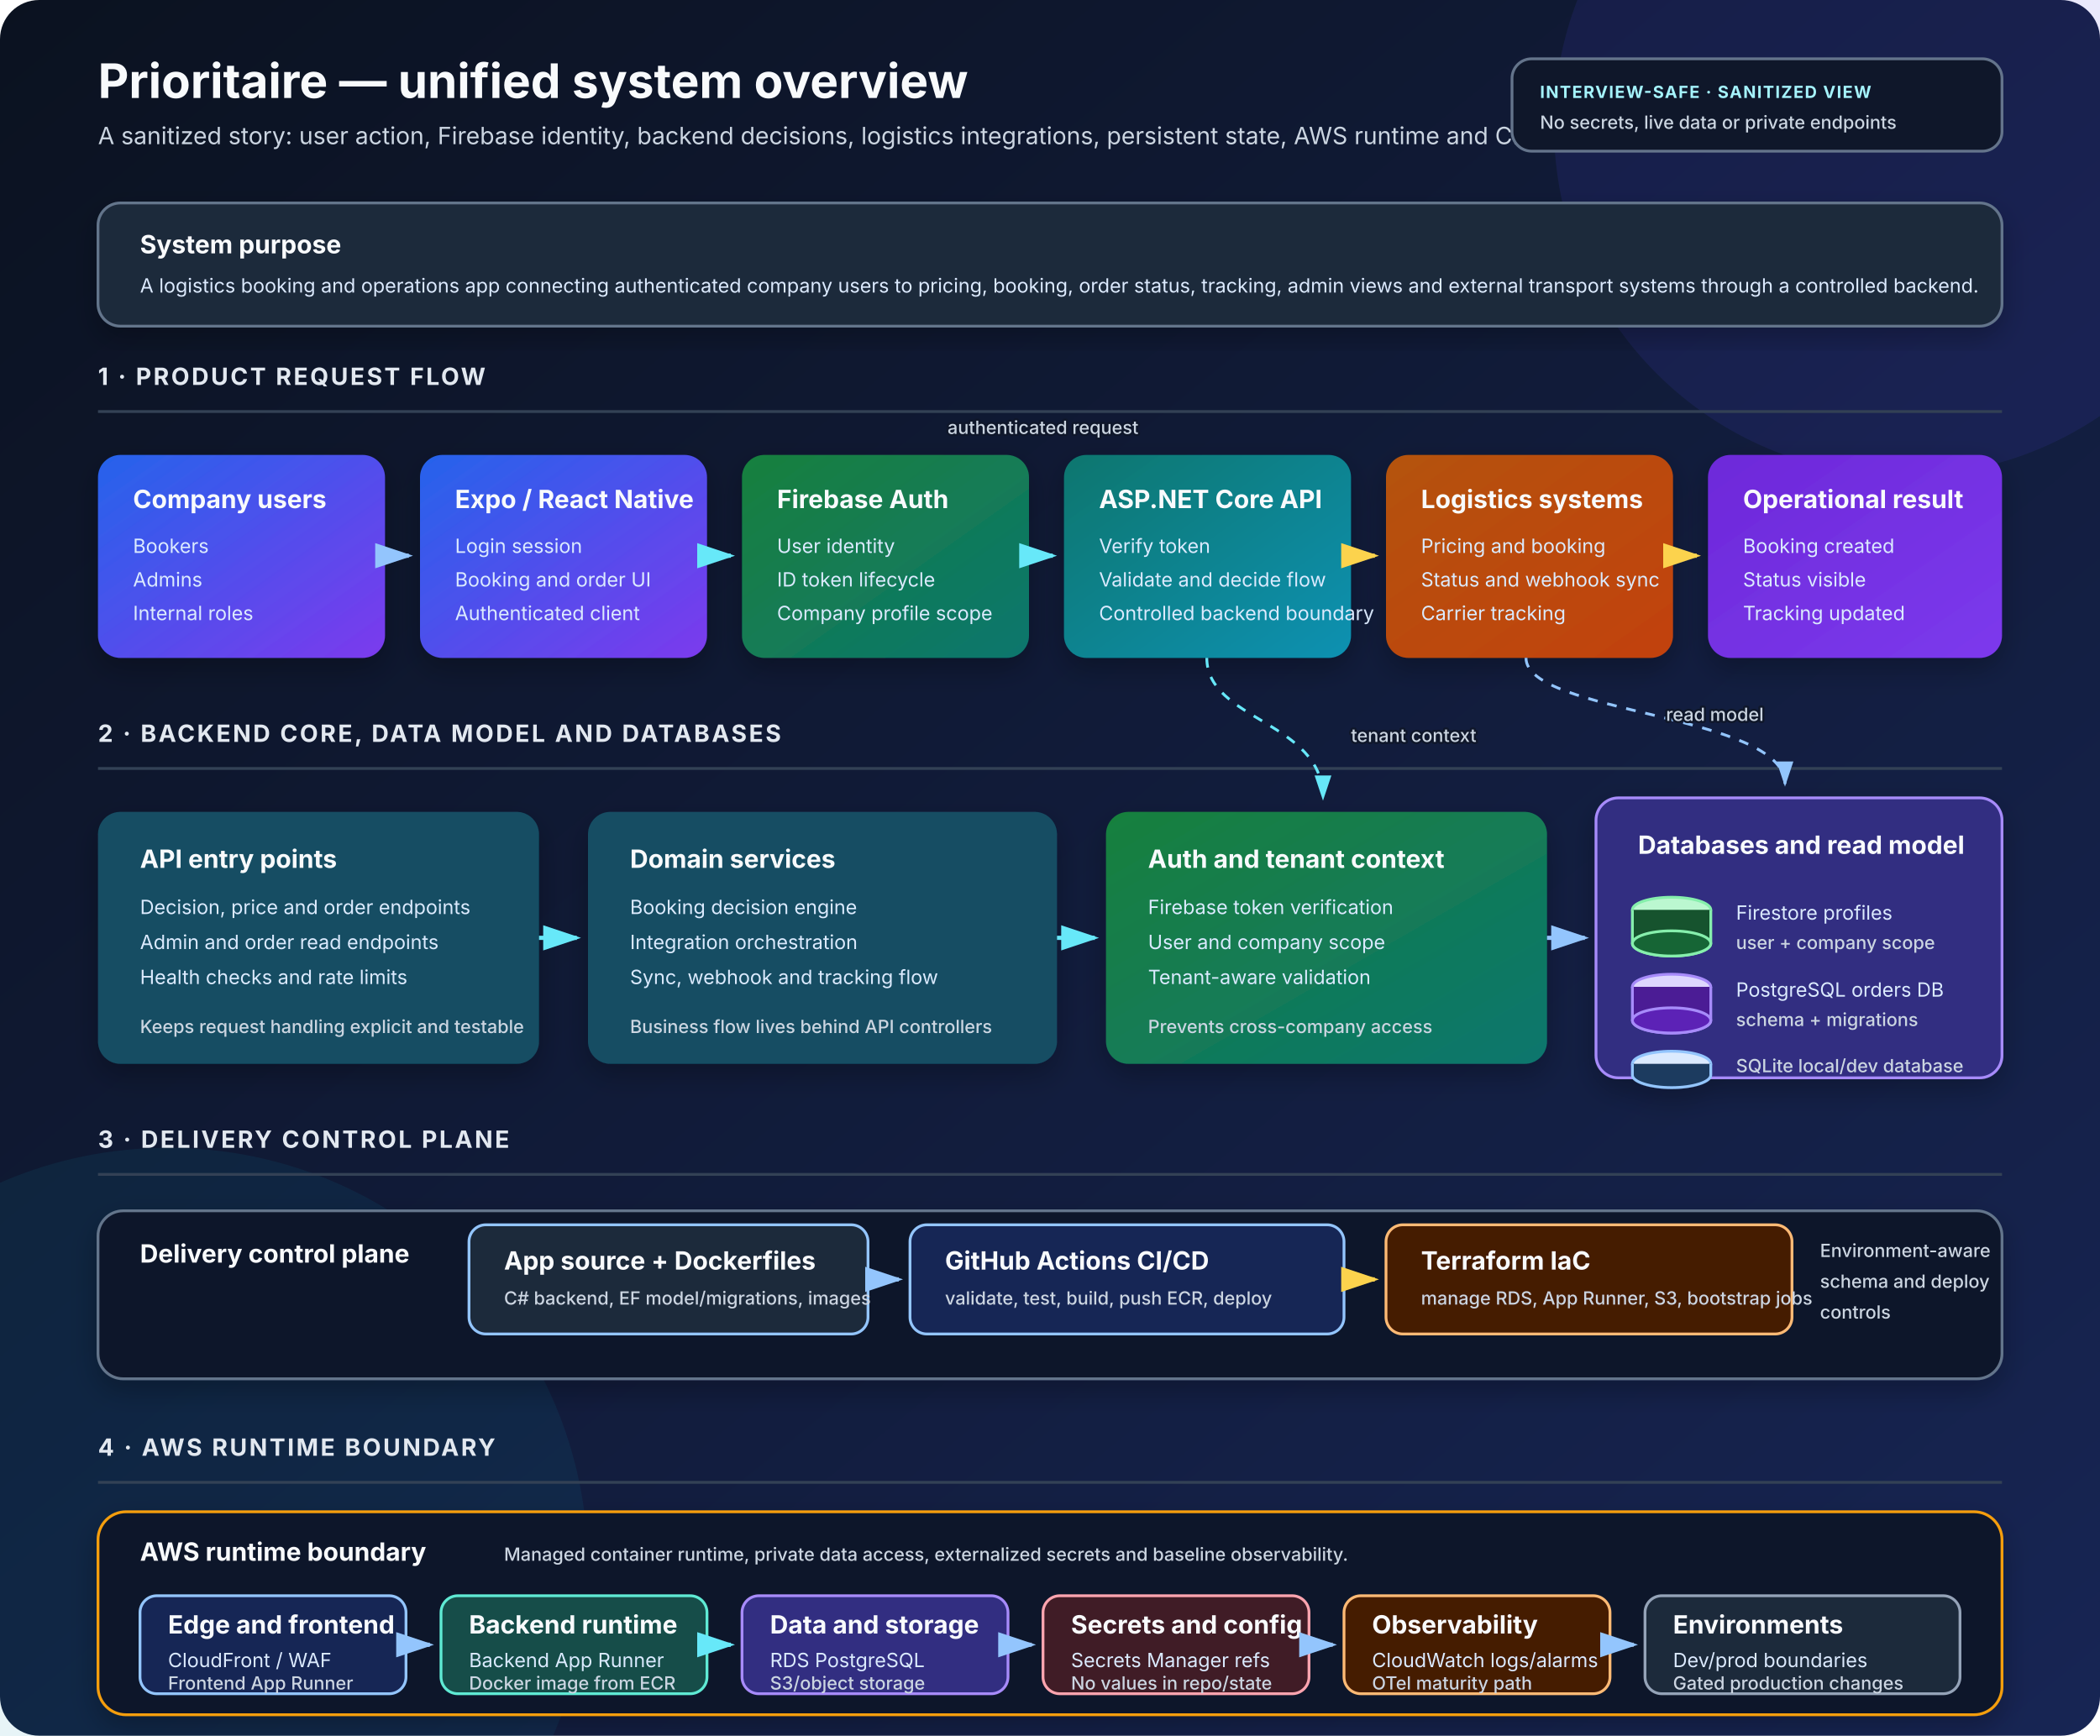
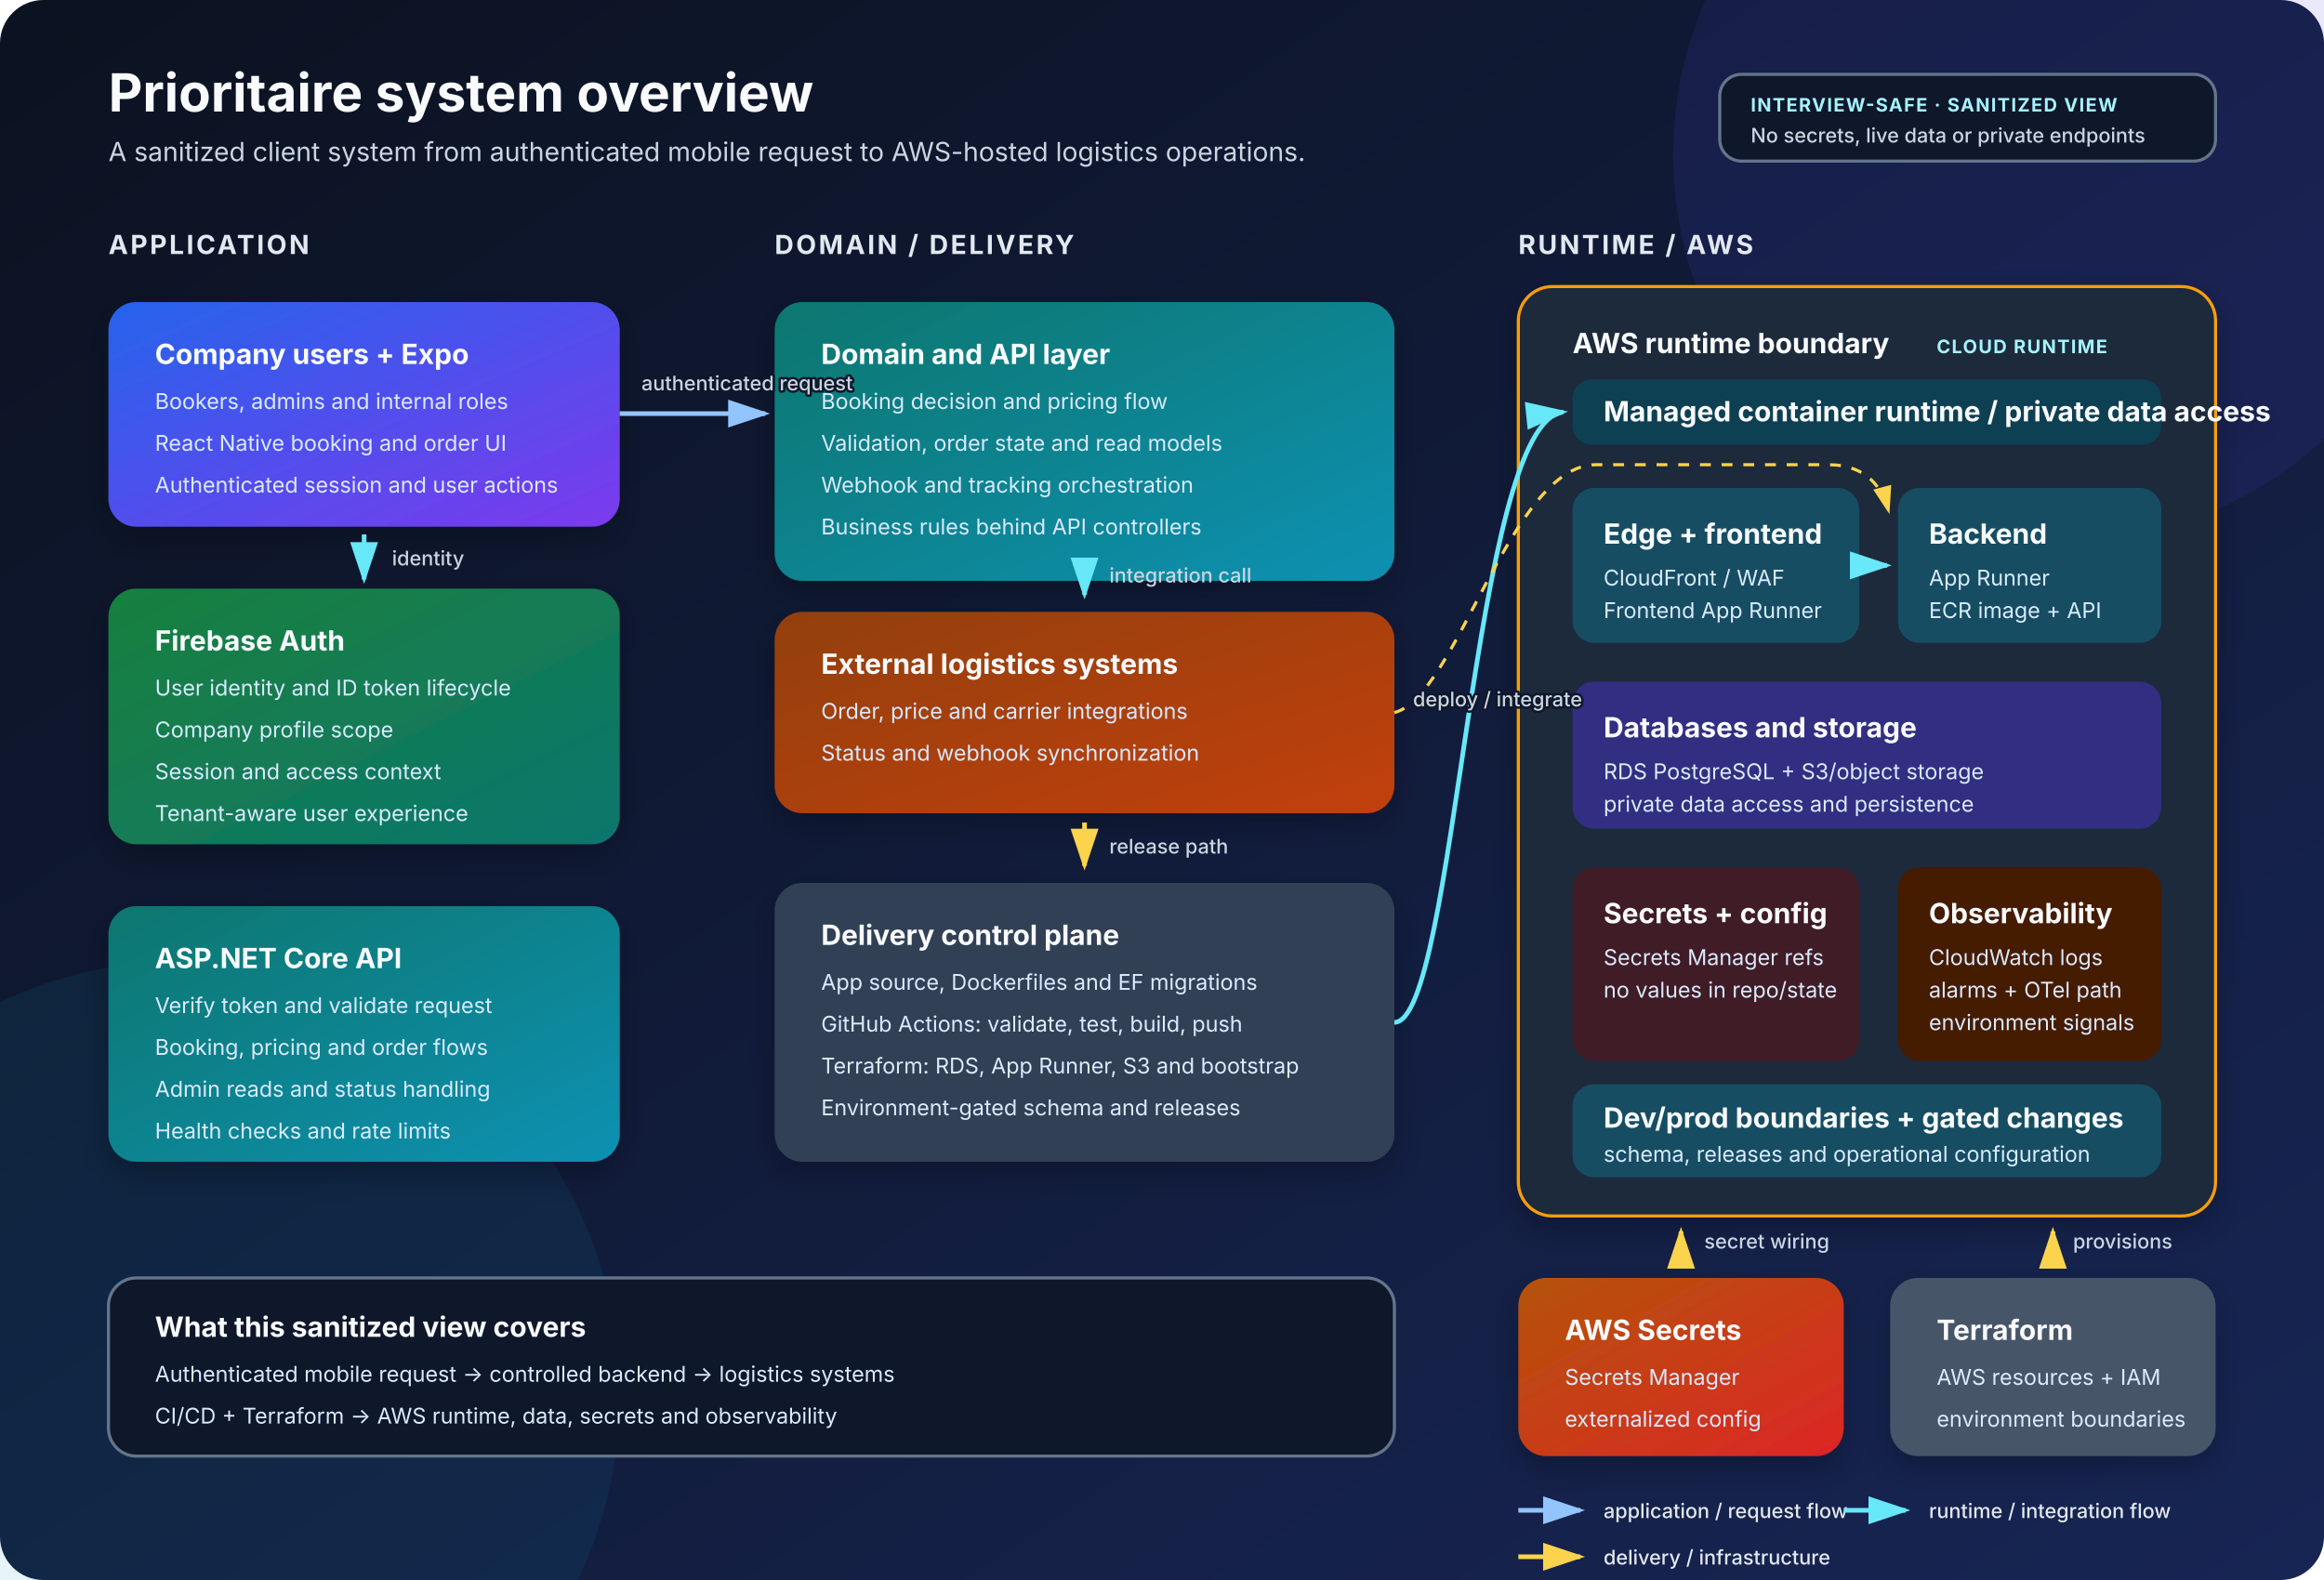
- <svg xmlns="http://www.w3.org/2000/svg" width="1500" height="1240" viewBox="0 0 1500 1240" role="img" aria-labelledby="title desc">
+ <svg xmlns="http://www.w3.org/2000/svg" width="1500" height="1020" viewBox="0 0 1500 1020" role="img" aria-labelledby="title desc">
  <defs>
    <linearGradient id="bg" x1="0" y1="0" x2="1" y2="1">
      <stop offset="0" stop-color="#0b1220" />
      <stop offset="1" stop-color="#172554" />
    </linearGradient>
    <linearGradient id="app" x1="0" y1="0" x2="1" y2="1">
      <stop offset="0" stop-color="#2563eb" />
      <stop offset="1" stop-color="#7c3aed" />
    </linearGradient>
    <linearGradient id="identity" x1="0" y1="0" x2="1" y2="1">
      <stop offset="0" stop-color="#15803d" />
      <stop offset="1" stop-color="#0f766e" />
    </linearGradient>
    <linearGradient id="platform" x1="0" y1="0" x2="1" y2="1">
      <stop offset="0" stop-color="#0f766e" />
      <stop offset="1" stop-color="#0891b2" />
    </linearGradient>
    <linearGradient id="integration" x1="0" y1="0" x2="1" y2="1">
-       <stop offset="0" stop-color="#b45309" />
+       <stop offset="0" stop-color="#92400e" />
      <stop offset="1" stop-color="#c2410c" />
    </linearGradient>
-     <linearGradient id="result" x1="0" y1="0" x2="1" y2="1">
-       <stop offset="0" stop-color="#6d28d9" />
-       <stop offset="1" stop-color="#7c3aed" />
+     <linearGradient id="security" x1="0" y1="0" x2="1" y2="1">
+       <stop offset="0" stop-color="#b45309" />
+       <stop offset="1" stop-color="#dc2626" />
    </linearGradient>
    <filter id="shadow" x="-20%" y="-20%" width="140%" height="140%">
      <feDropShadow dx="0" dy="8" stdDeviation="10" flood-color="#000" flood-opacity=".25" />
    </filter>
    <marker id="arrow-blue" markerWidth="10" markerHeight="10" refX="8" refY="3" orient="auto">
      <path d="M0,0 L0,6 L9,3 z" fill="#93c5fd" />
    </marker>
    <marker id="arrow-teal" markerWidth="10" markerHeight="10" refX="8" refY="3" orient="auto">
      <path d="M0,0 L0,6 L9,3 z" fill="#67e8f9" />
    </marker>
    <marker id="arrow-amber" markerWidth="10" markerHeight="10" refX="8" refY="3" orient="auto">
      <path d="M0,0 L0,6 L9,3 z" fill="#fcd34d" />
    </marker>
    <style>
      .title { font: 700 34px Inter, ui-sans-serif, system-ui, sans-serif; fill: #f8fafc; }
      .subtitle { font: 400 17px Inter, ui-sans-serif, system-ui, sans-serif; fill: #cbd5e1; }
      .section { font: 700 17px Inter, ui-sans-serif, system-ui, sans-serif; fill: #e2e8f0; letter-spacing: 1.5px; }
      .box-title { font: 700 18px Inter, ui-sans-serif, system-ui, sans-serif; fill: #f8fafc; }
      .box-text { font: 400 14px Inter, ui-sans-serif, system-ui, sans-serif; fill: #dbeafe; }
      .small { font: 500 13px Inter, ui-sans-serif, system-ui, sans-serif; fill: #cbd5e1; }
      .flow-label { stroke: #0f172a; stroke-width: 3px; stroke-linejoin: round; paint-order: stroke fill; }
      .legend { font: 500 13px Inter, ui-sans-serif, system-ui, sans-serif; fill: #e2e8f0; }
      .chip { font: 700 12px Inter, ui-sans-serif, system-ui, sans-serif; fill: #a5f3fc; letter-spacing: .8px; }
    </style>
  </defs>
-   <rect width="1500" height="1240" rx="28" fill="url(#bg)" />
-   <circle cx="1360" cy="90" r="250" fill="#4f46e5" opacity=".12" />
-   <circle cx="120" cy="1120" r="300" fill="#0891b2" opacity=".10" />
-   <text x="70" y="70" class="title">Prioritaire — unified system overview</text>
-   <text x="70" y="103" class="subtitle">A sanitized story: user action, Firebase identity, backend decisions, logistics integrations, persistent state, AWS runtime and CI/CD.</text>
+   <rect width="1500" height="1020" rx="28" fill="url(#bg)" />
+   <circle cx="1330" cy="100" r="250" fill="#4f46e5" opacity=".12" />
+   <circle cx="120" cy="900" r="280" fill="#0891b2" opacity=".10" />
+   <text x="70" y="72" class="title">Prioritaire system overview</text>
+   <text x="70" y="104" class="subtitle">A sanitized client system from authenticated mobile request to AWS-hosted logistics operations.</text>
  <g>
-     <rect x="1080" y="42" width="350" height="66" rx="14" fill="#0f172a" stroke="#64748b" stroke-width="2" />
-     <text x="1100" y="70" class="chip">INTERVIEW-SAFE · SANITIZED VIEW</text>
-     <text x="1100" y="92" class="small">No secrets, live data or private endpoints</text>
+     <rect x="1110" y="48" width="320" height="56" rx="14" fill="#0f172a" stroke="#64748b" stroke-width="2" />
+     <text x="1130" y="72" class="chip">INTERVIEW-SAFE · SANITIZED VIEW</text>
+     <text x="1130" y="92" class="small">No secrets, live data or private endpoints</text>
+   </g>
+   <text x="70" y="164" class="section">APPLICATION</text>
+   <text x="500" y="164" class="section">DOMAIN / DELIVERY</text>
+   <text x="980" y="164" class="section">RUNTIME / AWS</text>
+   <g filter="url(#shadow)">
+     <rect x="70" y="195" width="330" height="145" rx="18" fill="url(#app)" />
+     <text x="100" y="235" class="box-title">Company users + Expo</text>
+     <text x="100" y="264" class="box-text">Bookers, admins and internal roles</text>
+     <text x="100" y="291" class="box-text">React Native booking and order UI</text>
+     <text x="100" y="318" class="box-text">Authenticated session and user actions</text>
  </g>
  <g filter="url(#shadow)">
-     <rect x="70" y="145" width="1360" height="88" rx="16" fill="#1e293b" stroke="#64748b" stroke-width="2" />
-     <text x="100" y="181" class="box-title">System purpose</text>
-     <text x="100" y="209" class="box-text">A logistics booking and operations app connecting authenticated company users to pricing, booking, order status, tracking, admin views and external transport systems through a controlled backend.</text>
-   </g>
-   <text x="70" y="275" class="section">1 · PRODUCT REQUEST FLOW</text>
-   <line x1="70" y1="294" x2="1430" y2="294" stroke="#334155" stroke-width="2" />
-   <g filter="url(#shadow)">
-     <rect x="70" y="325" width="205" height="145" rx="16" fill="url(#app)" />
-     <text x="95" y="363" class="box-title">Company users</text>
-     <text x="95" y="395" class="box-text">Bookers</text>
-     <text x="95" y="419" class="box-text">Admins</text>
-     <text x="95" y="443" class="box-text">Internal roles</text>
+     <rect x="70" y="380" width="330" height="165" rx="18" fill="url(#identity)" />
+     <text x="100" y="420" class="box-title">Firebase Auth</text>
+     <text x="100" y="449" class="box-text">User identity and ID token lifecycle</text>
+     <text x="100" y="476" class="box-text">Company profile scope</text>
+     <text x="100" y="503" class="box-text">Session and access context</text>
+     <text x="100" y="530" class="box-text">Tenant-aware user experience</text>
  </g>
  <g filter="url(#shadow)">
-     <rect x="300" y="325" width="205" height="145" rx="16" fill="url(#app)" />
-     <text x="325" y="363" class="box-title">Expo / React Native</text>
-     <text x="325" y="395" class="box-text">Login session</text>
-     <text x="325" y="419" class="box-text">Booking and order UI</text>
-     <text x="325" y="443" class="box-text">Authenticated client</text>
+     <rect x="70" y="585" width="330" height="165" rx="18" fill="url(#platform)" />
+     <text x="100" y="625" class="box-title">ASP.NET Core API</text>
+     <text x="100" y="654" class="box-text">Verify token and validate request</text>
+     <text x="100" y="681" class="box-text">Booking, pricing and order flows</text>
+     <text x="100" y="708" class="box-text">Admin reads and status handling</text>
+     <text x="100" y="735" class="box-text">Health checks and rate limits</text>
+   </g>
+   <path d="M235 345 L235 374" fill="none" stroke="#67e8f9" stroke-width="3" marker-end="url(#arrow-teal)" />
+   <text x="253" y="365" class="small">identity</text>
+   <g filter="url(#shadow)">
+     <rect x="500" y="195" width="400" height="180" rx="18" fill="url(#platform)" />
+     <text x="530" y="235" class="box-title">Domain and API layer</text>
+     <text x="530" y="264" class="box-text">Booking decision and pricing flow</text>
+     <text x="530" y="291" class="box-text">Validation, order state and read models</text>
+     <text x="530" y="318" class="box-text">Webhook and tracking orchestration</text>
+     <text x="530" y="345" class="box-text">Business rules behind API controllers</text>
  </g>
  <g filter="url(#shadow)">
-     <rect x="530" y="325" width="205" height="145" rx="16" fill="url(#identity)" />
-     <text x="555" y="363" class="box-title">Firebase Auth</text>
-     <text x="555" y="395" class="box-text">User identity</text>
-     <text x="555" y="419" class="box-text">ID token lifecycle</text>
-     <text x="555" y="443" class="box-text">Company profile scope</text>
+     <rect x="500" y="395" width="400" height="130" rx="18" fill="url(#integration)" />
+     <text x="530" y="435" class="box-title">External logistics systems</text>
+     <text x="530" y="464" class="box-text">Order, price and carrier integrations</text>
+     <text x="530" y="491" class="box-text">Status and webhook synchronization</text>
  </g>
  <g filter="url(#shadow)">
-     <rect x="760" y="325" width="205" height="145" rx="16" fill="url(#platform)" />
-     <text x="785" y="363" class="box-title">ASP.NET Core API</text>
-     <text x="785" y="395" class="box-text">Verify token</text>
-     <text x="785" y="419" class="box-text">Validate and decide flow</text>
-     <text x="785" y="443" class="box-text">Controlled backend boundary</text>
+     <rect x="500" y="570" width="400" height="180" rx="18" fill="#334155" />
+     <text x="530" y="610" class="box-title">Delivery control plane</text>
+     <text x="530" y="639" class="box-text">App source, Dockerfiles and EF migrations</text>
+     <text x="530" y="666" class="box-text">GitHub Actions: validate, test, build, push</text>
+     <text x="530" y="693" class="box-text">Terraform: RDS, App Runner, S3 and bootstrap</text>
+     <text x="530" y="720" class="box-text">Environment-gated schema and releases</text>
+   </g>
+   <path d="M400 267 C440 267 455 267 494 267" fill="none" stroke="#93c5fd" stroke-width="3" marker-end="url(#arrow-blue)" />
+   <path d="M700 381 L700 384" fill="none" stroke="#67e8f9" stroke-width="3" marker-end="url(#arrow-teal)" />
+   <path d="M700 531 L700 559" fill="none" stroke="#fcd34d" stroke-width="3" marker-end="url(#arrow-amber)" />
+   <text x="414" y="252" class="small flow-label">authenticated request</text>
+   <text x="716" y="376" class="small">integration call</text>
+   <text x="716" y="551" class="small">release path</text>
+   <g filter="url(#shadow)">
+     <rect x="980" y="185" width="450" height="600" rx="22" fill="#1e293b" stroke="#f59e0b" stroke-width="2" />
+     <text x="1015" y="228" class="box-title">AWS runtime boundary</text>
+     <text x="1250" y="228" class="chip">CLOUD RUNTIME</text>
+     <rect x="1015" y="245" width="380" height="42" rx="12" fill="#0f3f52" />
+     <text x="1035" y="272" class="box-title" font-size="15">Managed container runtime / private data access</text>
+     <rect x="1015" y="315" width="185" height="100" rx="14" fill="#164e63" />
+     <text x="1035" y="351" class="box-title" font-size="16">Edge + frontend</text>
+     <text x="1035" y="378" class="box-text">CloudFront / WAF</text>
+     <text x="1035" y="399" class="box-text">Frontend App Runner</text>
+     <rect x="1225" y="315" width="170" height="100" rx="14" fill="#164e63" />
+     <text x="1245" y="351" class="box-title" font-size="16">Backend</text>
+     <text x="1245" y="378" class="box-text">App Runner</text>
+     <text x="1245" y="399" class="box-text">ECR image + API</text>
+     <path d="M1205 365 L1218 365" fill="none" stroke="#67e8f9" stroke-width="3" marker-end="url(#arrow-teal)" />
+     <rect x="1015" y="440" width="380" height="95" rx="14" fill="#312e81" />
+     <text x="1035" y="476" class="box-title" font-size="16">Databases and storage</text>
+     <text x="1035" y="503" class="box-text">RDS PostgreSQL + S3/object storage</text>
+     <text x="1035" y="524" class="box-text">private data access and persistence</text>
+     <rect x="1015" y="560" width="185" height="125" rx="14" fill="#3f1d26" />
+     <text x="1035" y="596" class="box-title" font-size="16">Secrets + config</text>
+     <text x="1035" y="623" class="box-text">Secrets Manager refs</text>
+     <text x="1035" y="644" class="box-text">no values in repo/state</text>
+     <rect x="1225" y="560" width="170" height="125" rx="14" fill="#451a03" />
+     <text x="1245" y="596" class="box-title" font-size="16">Observability</text>
+     <text x="1245" y="623" class="box-text">CloudWatch logs</text>
+     <text x="1245" y="644" class="box-text">alarms + OTel path</text>
+     <text x="1245" y="665" class="box-text">environment signals</text>
+     <rect x="1015" y="700" width="380" height="60" rx="14" fill="#164e63" />
+     <text x="1035" y="728" class="box-title" font-size="16">Dev/prod boundaries + gated changes</text>
+     <text x="1035" y="750" class="box-text">schema, releases and operational configuration</text>
+   </g>
+   <path d="M900 660 C940 660 950 272 1009 266" fill="none" stroke="#67e8f9" stroke-width="3" marker-end="url(#arrow-teal)" />
+   <path d="M900 460 C940 450 975 300 1030 300 C1090 300 1155 300 1180 300 C1205 300 1215 315 1219 330" fill="none" stroke="#fcd34d" stroke-width="2" stroke-dasharray="7 7" marker-end="url(#arrow-amber)" />
+   <text x="912" y="456" class="small flow-label">deploy / integrate</text>
+   <g filter="url(#shadow)">
+     <rect x="980" y="825" width="210" height="115" rx="18" fill="url(#security)" />
+     <text x="1010" y="865" class="box-title">AWS Secrets</text>
+     <text x="1010" y="894" class="box-text">Secrets Manager</text>
+     <text x="1010" y="921" class="box-text">externalized config</text>
  </g>
  <g filter="url(#shadow)">
-     <rect x="990" y="325" width="205" height="145" rx="16" fill="url(#integration)" />
-     <text x="1015" y="363" class="box-title">Logistics systems</text>
-     <text x="1015" y="395" class="box-text">Pricing and booking</text>
-     <text x="1015" y="419" class="box-text">Status and webhook sync</text>
-     <text x="1015" y="443" class="box-text">Carrier tracking</text>
+     <rect x="1220" y="825" width="210" height="115" rx="18" fill="#475569" />
+     <text x="1250" y="865" class="box-title">Terraform</text>
+     <text x="1250" y="894" class="box-text">AWS resources + IAM</text>
+     <text x="1250" y="921" class="box-text">environment boundaries</text>
  </g>
-   <g filter="url(#shadow)">
-     <rect x="1220" y="325" width="210" height="145" rx="16" fill="url(#result)" />
-     <text x="1245" y="363" class="box-title">Operational result</text>
-     <text x="1245" y="395" class="box-text">Booking created</text>
-     <text x="1245" y="419" class="box-text">Status visible</text>
-     <text x="1245" y="443" class="box-text">Tracking updated</text>
-   </g>
-   <path d="M275 397 L292 397" fill="none" stroke="#93c5fd" stroke-width="3" marker-end="url(#arrow-blue)" />
-   <path d="M505 397 L522 397" fill="none" stroke="#67e8f9" stroke-width="3" marker-end="url(#arrow-teal)" />
-   <path d="M735 397 L752 397" fill="none" stroke="#67e8f9" stroke-width="3" marker-end="url(#arrow-teal)" />
-   <path d="M965 397 L982 397" fill="none" stroke="#fcd34d" stroke-width="3" marker-end="url(#arrow-amber)" />
-   <path d="M1195 397 L1212 397" fill="none" stroke="#fcd34d" stroke-width="3" marker-end="url(#arrow-amber)" />
-   <text x="745" y="310" class="small flow-label" text-anchor="middle">authenticated request</text>
-   <text x="70" y="530" class="section">2 · BACKEND CORE, DATA MODEL AND DATABASES</text>
-   <line x1="70" y1="549" x2="1430" y2="549" stroke="#334155" stroke-width="2" />
-   <g filter="url(#shadow)">
-     <rect x="70" y="580" width="315" height="180" rx="16" fill="#164e63" />
-     <text x="100" y="620" class="box-title">API entry points</text>
-     <text x="100" y="653" class="box-text">Decision, price and order endpoints</text>
-     <text x="100" y="678" class="box-text">Admin and order read endpoints</text>
-     <text x="100" y="703" class="box-text">Health checks and rate limits</text>
-     <text x="100" y="738" class="small">Keeps request handling explicit and testable</text>
-   </g>
-   <g filter="url(#shadow)">
-     <rect x="420" y="580" width="335" height="180" rx="16" fill="#164e63" />
-     <text x="450" y="620" class="box-title">Domain services</text>
-     <text x="450" y="653" class="box-text">Booking decision engine</text>
-     <text x="450" y="678" class="box-text">Integration orchestration</text>
-     <text x="450" y="703" class="box-text">Sync, webhook and tracking flow</text>
-     <text x="450" y="738" class="small">Business flow lives behind API controllers</text>
-   </g>
-   <g filter="url(#shadow)">
-     <rect x="790" y="580" width="315" height="180" rx="16" fill="url(#identity)" />
-     <text x="820" y="620" class="box-title">Auth and tenant context</text>
-     <text x="820" y="653" class="box-text">Firebase token verification</text>
-     <text x="820" y="678" class="box-text">User and company scope</text>
-     <text x="820" y="703" class="box-text">Tenant-aware validation</text>
-     <text x="820" y="738" class="small">Prevents cross-company access</text>
-   </g>
-   <g filter="url(#shadow)">
-     <rect x="1140" y="570" width="290" height="200" rx="16" fill="#312e81" stroke="#a78bfa" stroke-width="2" />
-     <text x="1170" y="610" class="box-title">Databases and read model</text>
-     <g>
-       <ellipse cx="1194" cy="650" rx="28" ry="9" fill="#bbf7d0" stroke="#86efac" stroke-width="2" />
-       <path d="M1166 650 v24 c0 5 13 9 28 9s28-4 28-9v-24" fill="#14532d" stroke="#86efac" stroke-width="2" />
-       <ellipse cx="1194" cy="674" rx="28" ry="9" fill="#166534" stroke="#86efac" stroke-width="2" />
-       <text x="1240" y="657" class="box-text">Firestore profiles</text>
-       <text x="1240" y="678" class="small">user + company scope</text>
-     </g>
-     <g>
-       <ellipse cx="1194" cy="705" rx="28" ry="9" fill="#ddd6fe" stroke="#a78bfa" stroke-width="2" />
-       <path d="M1166 705 v24 c0 5 13 9 28 9s28-4 28-9v-24" fill="#4c1d95" stroke="#a78bfa" stroke-width="2" />
-       <ellipse cx="1194" cy="729" rx="28" ry="9" fill="#5b21b6" stroke="#a78bfa" stroke-width="2" />
-       <text x="1240" y="712" class="box-text">PostgreSQL orders DB</text>
-       <text x="1240" y="733" class="small">schema + migrations</text>
-     </g>
-     <g>
-       <ellipse cx="1194" cy="760" rx="28" ry="9" fill="#dbeafe" stroke="#93c5fd" stroke-width="2" />
-       <path d="M1166 760 v8 c0 5 13 9 28 9s28-4 28-9v-8" fill="#1e3a5f" stroke="#93c5fd" stroke-width="2" />
-       <text x="1240" y="766" class="small">SQLite local/dev database</text>
-     </g>
-   </g>
-   <path d="M385 670 L412 670" fill="none" stroke="#67e8f9" stroke-width="3" marker-end="url(#arrow-teal)" />
-   <path d="M755 670 L782 670" fill="none" stroke="#67e8f9" stroke-width="3" marker-end="url(#arrow-teal)" />
-   <path d="M1105 670 L1132 670" fill="none" stroke="#93c5fd" stroke-width="3" marker-end="url(#arrow-blue)" />
-   <path d="M862 470 C862 515 945 515 945 570" fill="none" stroke="#67e8f9" stroke-width="2" stroke-dasharray="7 7" marker-end="url(#arrow-teal)" />
-   <text x="965" y="530" class="small flow-label">tenant context</text>
-   <path d="M1090 470 C1090 510 1275 510 1275 560" fill="none" stroke="#93c5fd" stroke-width="2" stroke-dasharray="7 7" marker-end="url(#arrow-blue)" />
-   <text x="1190" y="515" class="small flow-label">read model</text>
-   <text x="70" y="820" class="section">3 · DELIVERY CONTROL PLANE</text>
-   <line x1="70" y1="839" x2="1430" y2="839" stroke="#334155" stroke-width="2" />
-   <g filter="url(#shadow)">
-     <rect x="70" y="865" width="1360" height="120" rx="18" fill="#0f172a" stroke="#64748b" stroke-width="2" />
-     <text x="100" y="902" class="box-title">Delivery control plane</text>
-     <rect x="335" y="875" width="285" height="78" rx="12" fill="#1e293b" stroke="#93c5fd" stroke-width="2" />
-     <text x="360" y="907" class="box-title" font-size="16">App source + Dockerfiles</text>
-     <text x="360" y="932" class="small">C# backend, EF model/migrations, images</text>
-     <rect x="650" y="875" width="310" height="78" rx="12" fill="#172554" stroke="#93c5fd" stroke-width="2" />
-     <text x="675" y="907" class="box-title" font-size="16">GitHub Actions CI/CD</text>
-     <text x="675" y="932" class="small">validate, test, build, push ECR, deploy</text>
-     <rect x="990" y="875" width="290" height="78" rx="12" fill="#451a03" stroke="#fdba74" stroke-width="2" />
-     <text x="1015" y="907" class="box-title" font-size="16">Terraform IaC</text>
-     <text x="1015" y="932" class="small">manage RDS, App Runner, S3, bootstrap jobs</text>
-     <text x="1300" y="898" class="small">Environment-aware</text>
-     <text x="1300" y="920" class="small">schema and deploy</text>
-     <text x="1300" y="942" class="small">controls</text>
-   </g>
-   <path d="M620 914 L642 914" fill="none" stroke="#93c5fd" stroke-width="3" marker-end="url(#arrow-blue)" />
-   <path d="M960 914 L982 914" fill="none" stroke="#fcd34d" stroke-width="3" marker-end="url(#arrow-amber)" />
-   <text x="70" y="1040" class="section">4 · AWS RUNTIME BOUNDARY</text>
-   <line x1="70" y1="1059" x2="1430" y2="1059" stroke="#334155" stroke-width="2" />
-   <g filter="url(#shadow)">
-     <rect x="70" y="1080" width="1360" height="145" rx="20" fill="#0f172a" stroke="#f59e0b" stroke-width="2" />
-     <text x="100" y="1115" class="box-title">AWS runtime boundary</text>
-     <text x="360" y="1115" class="small">Managed container runtime, private data access, externalized secrets and baseline observability.</text>
-     <rect x="100" y="1140" width="190" height="70" rx="12" fill="#172554" stroke="#93c5fd" stroke-width="2" />
-     <text x="120" y="1167" class="box-title" font-size="16">Edge and frontend</text>
-     <text x="120" y="1191" class="box-text">CloudFront / WAF</text>
-     <text x="120" y="1207" class="small">Frontend App Runner</text>
-     <rect x="315" y="1140" width="190" height="70" rx="12" fill="#134e4a" stroke="#5eead4" stroke-width="2" />
-     <text x="335" y="1167" class="box-title" font-size="16">Backend runtime</text>
-     <text x="335" y="1191" class="box-text">Backend App Runner</text>
-     <text x="335" y="1207" class="small">Docker image from ECR</text>
-     <rect x="530" y="1140" width="190" height="70" rx="12" fill="#312e81" stroke="#a78bfa" stroke-width="2" />
-     <text x="550" y="1167" class="box-title" font-size="16">Data and storage</text>
-     <text x="550" y="1191" class="box-text">RDS PostgreSQL</text>
-     <text x="550" y="1207" class="small">S3/object storage</text>
-     <rect x="745" y="1140" width="190" height="70" rx="12" fill="#3f1d26" stroke="#fda4af" stroke-width="2" />
-     <text x="765" y="1167" class="box-title" font-size="16">Secrets and config</text>
-     <text x="765" y="1191" class="box-text">Secrets Manager refs</text>
-     <text x="765" y="1207" class="small">No values in repo/state</text>
-     <rect x="960" y="1140" width="190" height="70" rx="12" fill="#451a03" stroke="#fdba74" stroke-width="2" />
-     <text x="980" y="1167" class="box-title" font-size="16">Observability</text>
-     <text x="980" y="1191" class="box-text">CloudWatch logs/alarms</text>
-     <text x="980" y="1207" class="small">OTel maturity path</text>
-     <rect x="1175" y="1140" width="225" height="70" rx="12" fill="#1e293b" stroke="#94a3b8" stroke-width="2" />
-     <text x="1195" y="1167" class="box-title" font-size="16">Environments</text>
-     <text x="1195" y="1191" class="box-text">Dev/prod boundaries</text>
-     <text x="1195" y="1207" class="small">Gated production changes</text>
-   </g>
-   <path d="M290 1175 L307 1175" fill="none" stroke="#93c5fd" stroke-width="3" marker-end="url(#arrow-blue)" />
-   <path d="M505 1175 L522 1175" fill="none" stroke="#67e8f9" stroke-width="3" marker-end="url(#arrow-teal)" />
-   <path d="M720 1175 L737 1175" fill="none" stroke="#94a3b8" stroke-width="3" marker-end="url(#arrow-blue)" />
-   <path d="M935 1175 L952 1175" fill="none" stroke="#94a3b8" stroke-width="3" marker-end="url(#arrow-blue)" />
-   <path d="M1150 1175 L1167 1175" fill="none" stroke="#94a3b8" stroke-width="3" marker-end="url(#arrow-blue)" />
+   <path d="M1085 817 L1085 795" fill="none" stroke="#fcd34d" stroke-width="3" marker-end="url(#arrow-amber)" />
+   <text x="1100" y="806" class="small">secret wiring</text>
+   <path d="M1325 817 L1325 795" fill="none" stroke="#fcd34d" stroke-width="3" marker-end="url(#arrow-amber)" />
+   <text x="1338" y="806" class="small">provisions</text>
+   <rect x="70" y="825" width="830" height="115" rx="18" fill="#0f172a" stroke="#64748b" stroke-width="2" />
+   <text x="100" y="863" class="box-title">What this sanitized view covers</text>
+   <text x="100" y="892" class="box-text">Authenticated mobile request → controlled backend → logistics systems</text>
+   <text x="100" y="919" class="box-text">CI/CD + Terraform → AWS runtime, data, secrets and observability</text>
+   <line x1="980" y1="975" x2="1020" y2="975" stroke="#93c5fd" stroke-width="3" marker-end="url(#arrow-blue)" />
+   <text x="1035" y="980" class="legend">application / request flow</text>
+   <line x1="1190" y1="975" x2="1230" y2="975" stroke="#67e8f9" stroke-width="3" marker-end="url(#arrow-teal)" />
+   <text x="1245" y="980" class="legend">runtime / integration flow</text>
+   <line x1="980" y1="1005" x2="1020" y2="1005" stroke="#fcd34d" stroke-width="3" marker-end="url(#arrow-amber)" />
+   <text x="1035" y="1010" class="legend">delivery / infrastructure</text>
</svg>
